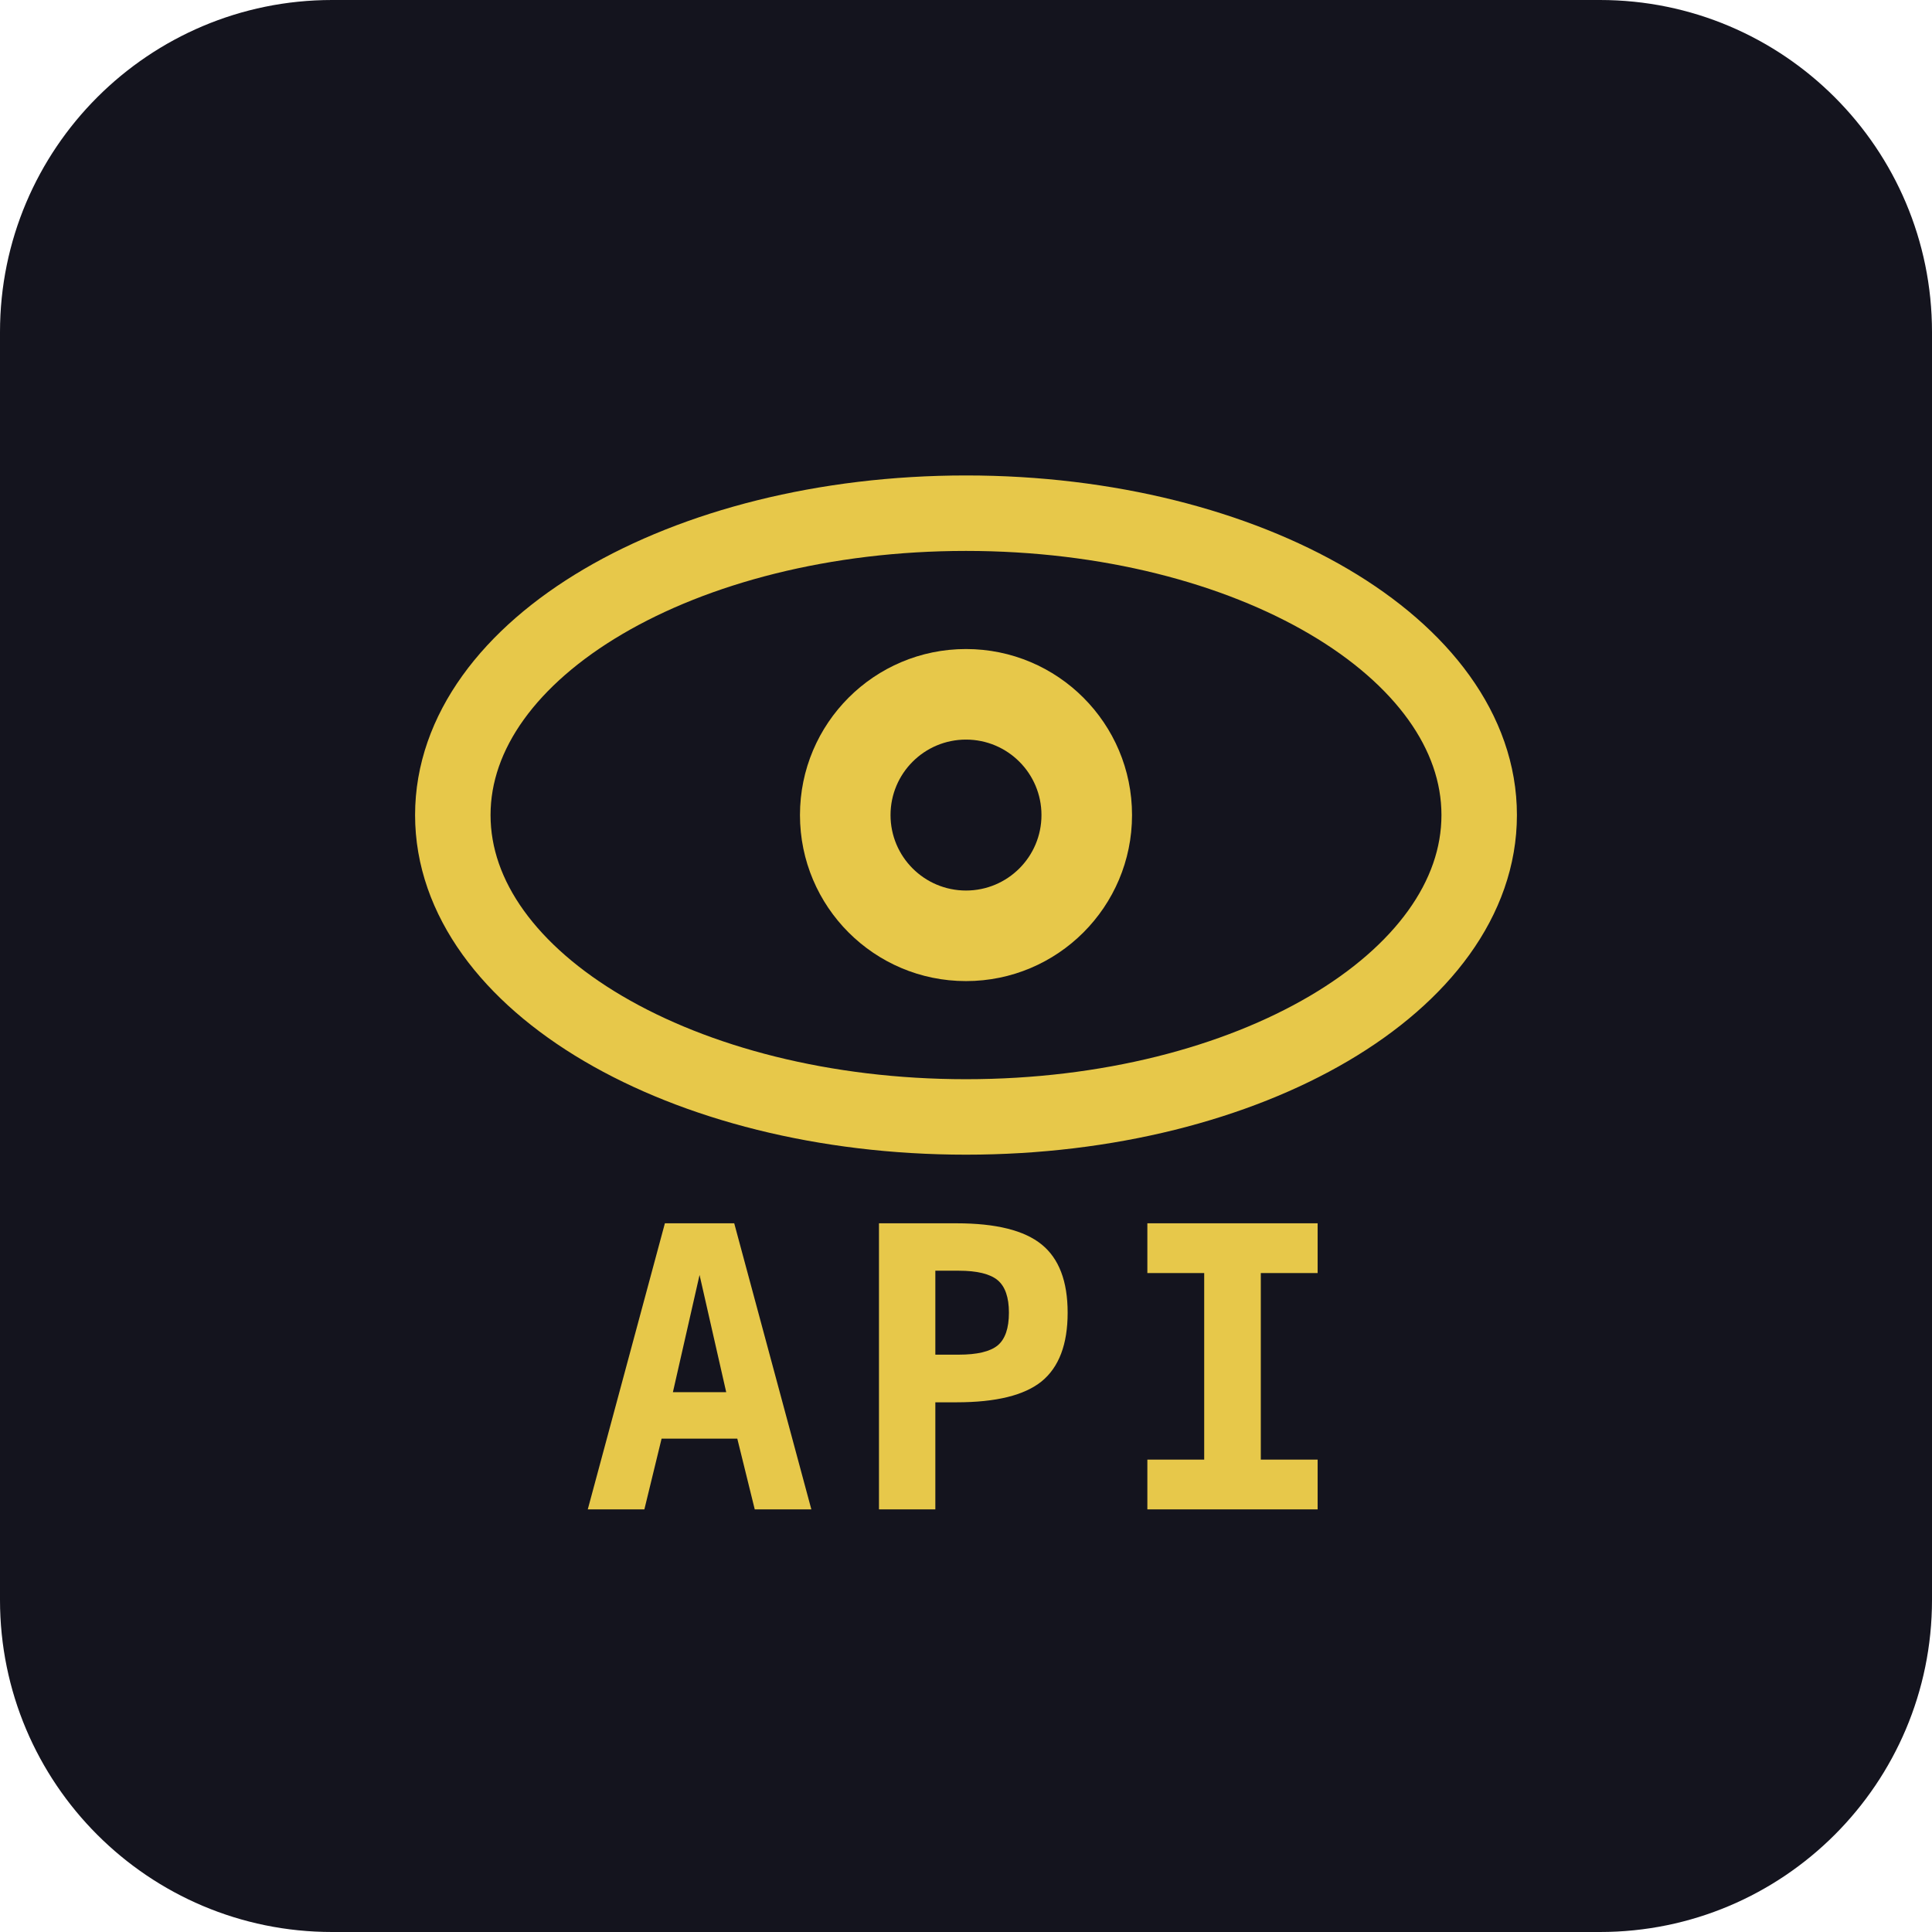
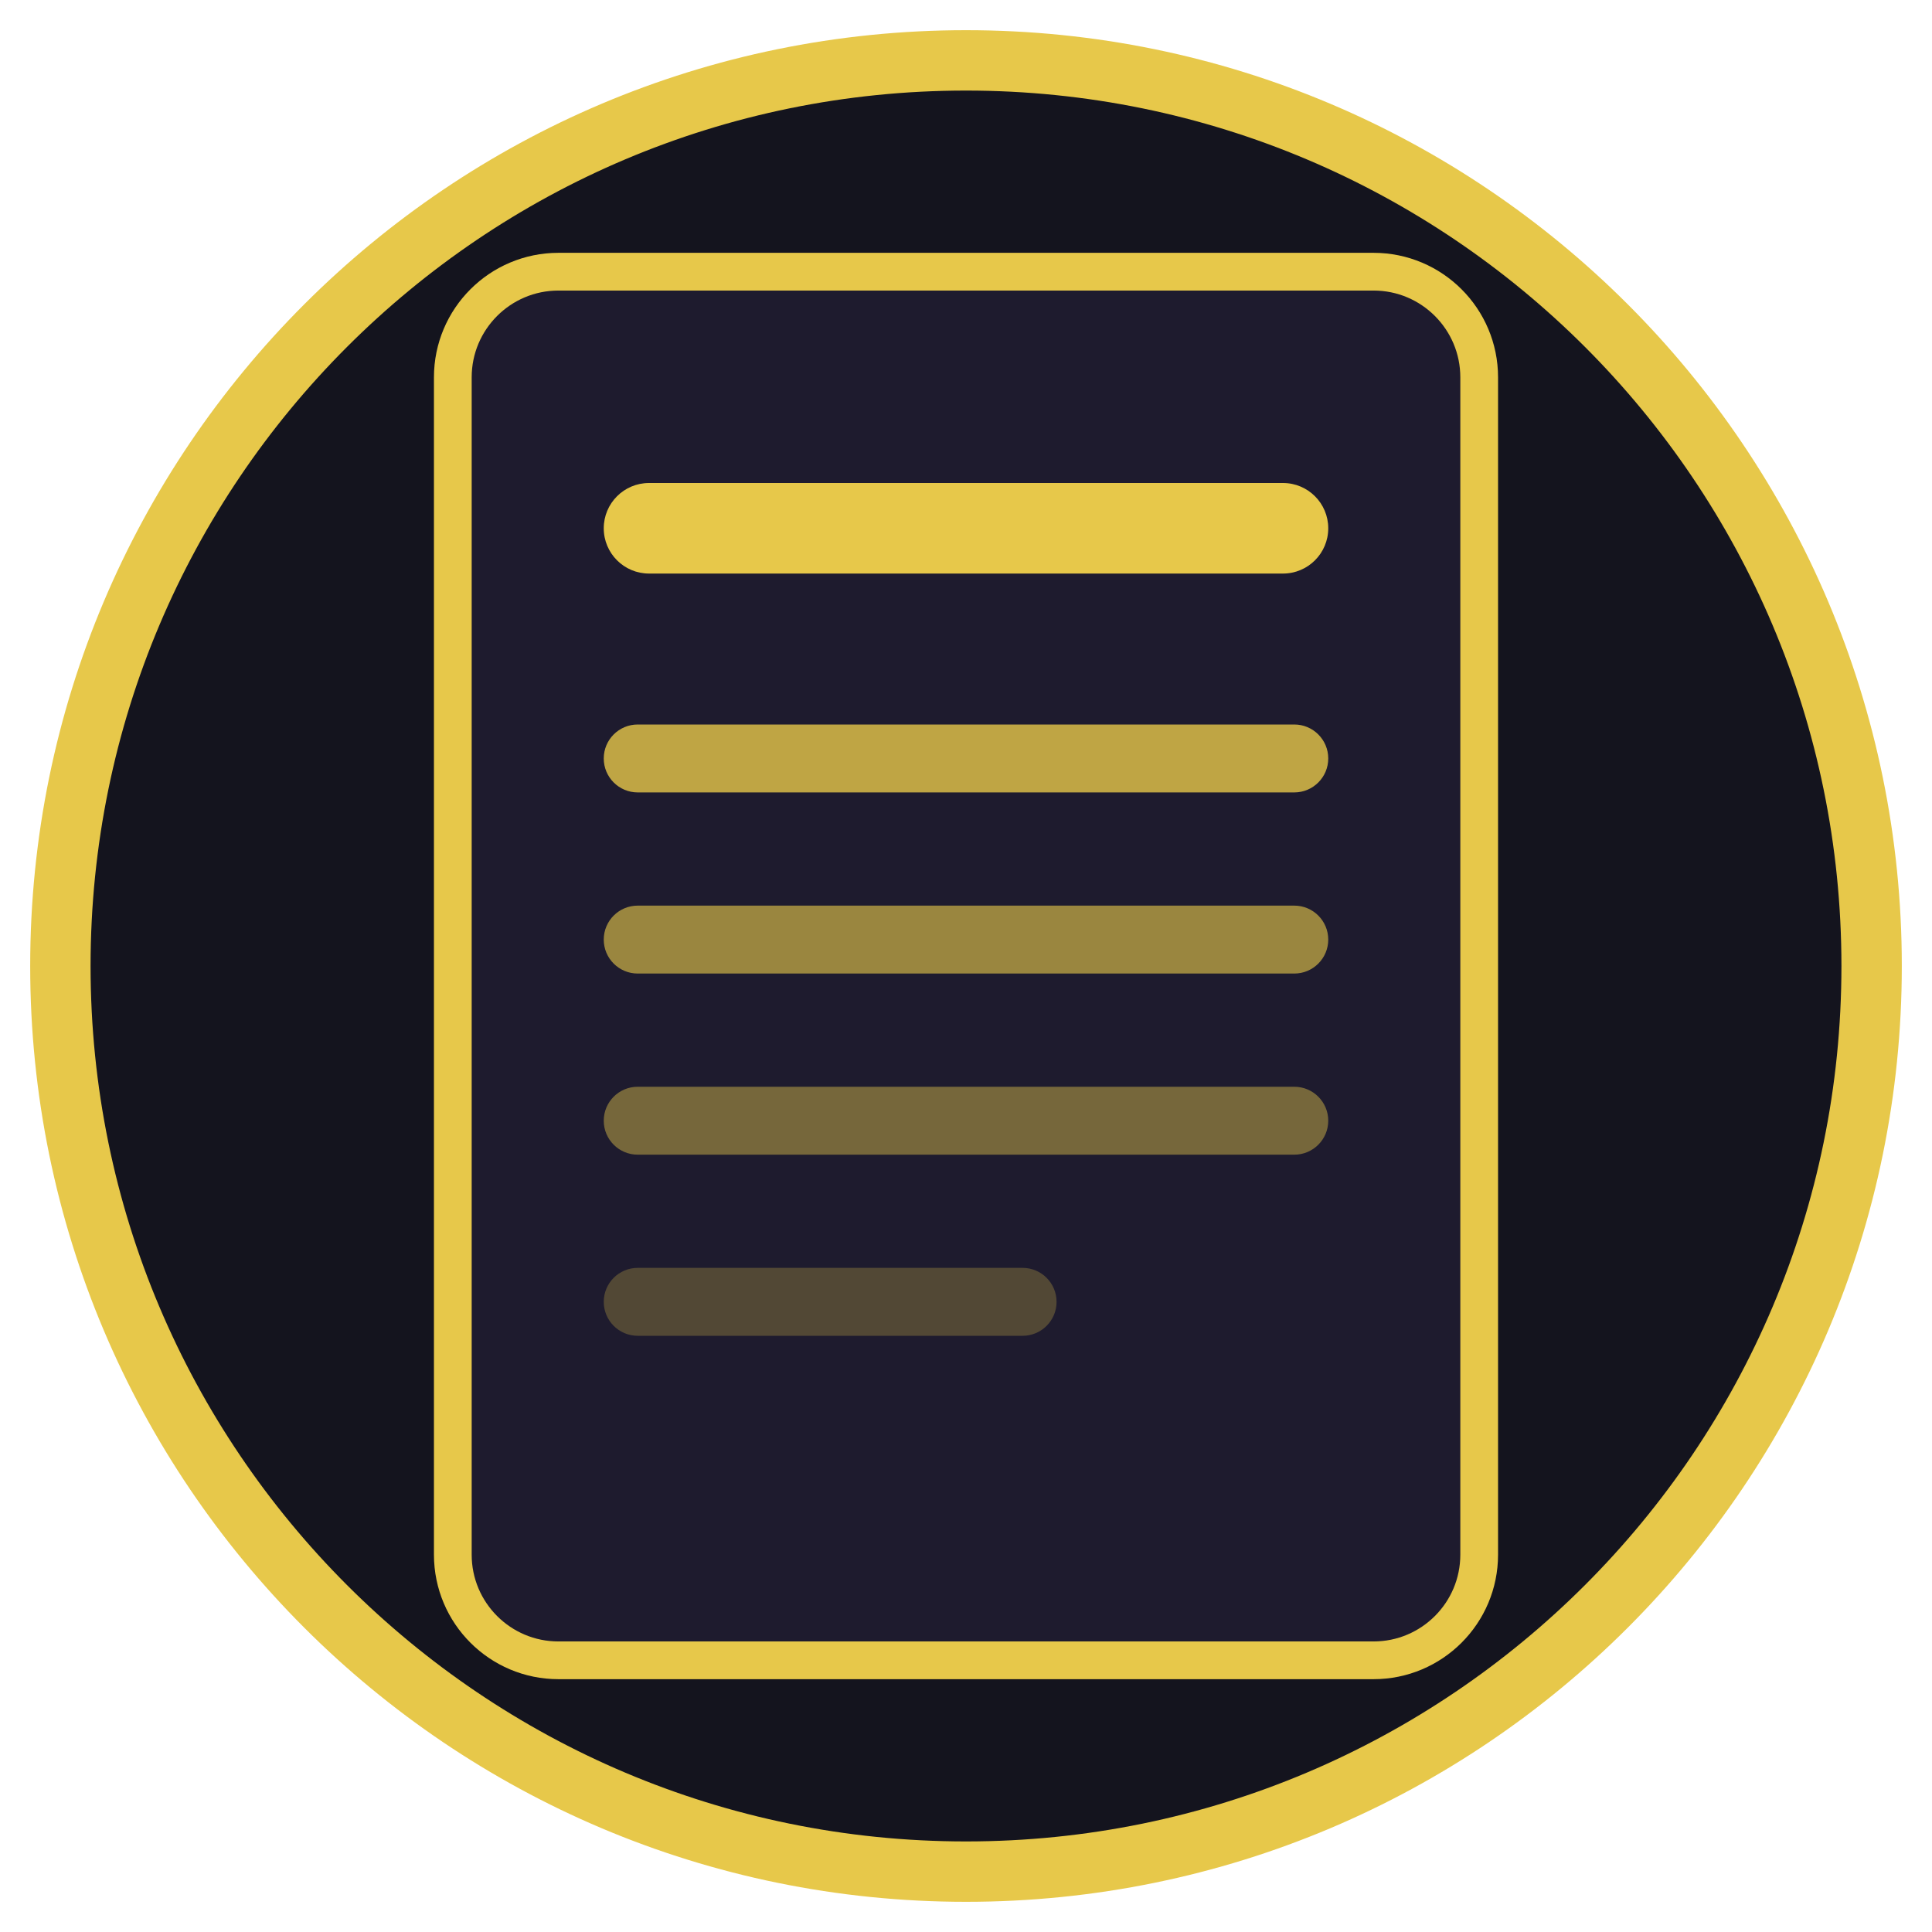
<svg xmlns="http://www.w3.org/2000/svg" viewBox="0 0 128 128">
-   <rect width="128" height="128" rx="22" fill="#14141e" />
-   <ellipse cx="64" cy="54" rx="34" ry="20" fill="none" stroke="#e7c84a" stroke-width="5" />
-   <circle cx="64" cy="54" r="11" fill="#e7c84a" />
-   <circle cx="64" cy="54" r="5" fill="#14141e" />
-   <text x="64" y="100" font-family="monospace" font-size="26" font-weight="bold" fill="#e7c84a" text-anchor="middle" letter-spacing="2">API</text>
+   <circle cx="64" cy="64" r="60" fill="#14141e" />
+   <circle cx="64" cy="64" r="60" fill="none" stroke="#e7c84a" stroke-width="4" />
+   <rect x="30" y="18" width="68" height="92" rx="7" fill="#1e1b2e" stroke="#e7c84a" stroke-width="2.5" />
+   <rect x="40" y="32" width="48" height="6" rx="3" fill="#e7c84a" />
+   <rect x="40" y="48" width="48" height="4.5" rx="2.25" fill="#e7c84a" opacity="0.80" />
+   <rect x="40" y="60" width="48" height="4.5" rx="2.25" fill="#e7c84a" opacity="0.62" />
+   <rect x="40" y="72" width="48" height="4.5" rx="2.25" fill="#e7c84a" opacity="0.44" />
+   <rect x="40" y="84" width="30" height="4.5" rx="2.25" fill="#e7c84a" opacity="0.26" />
</svg>
